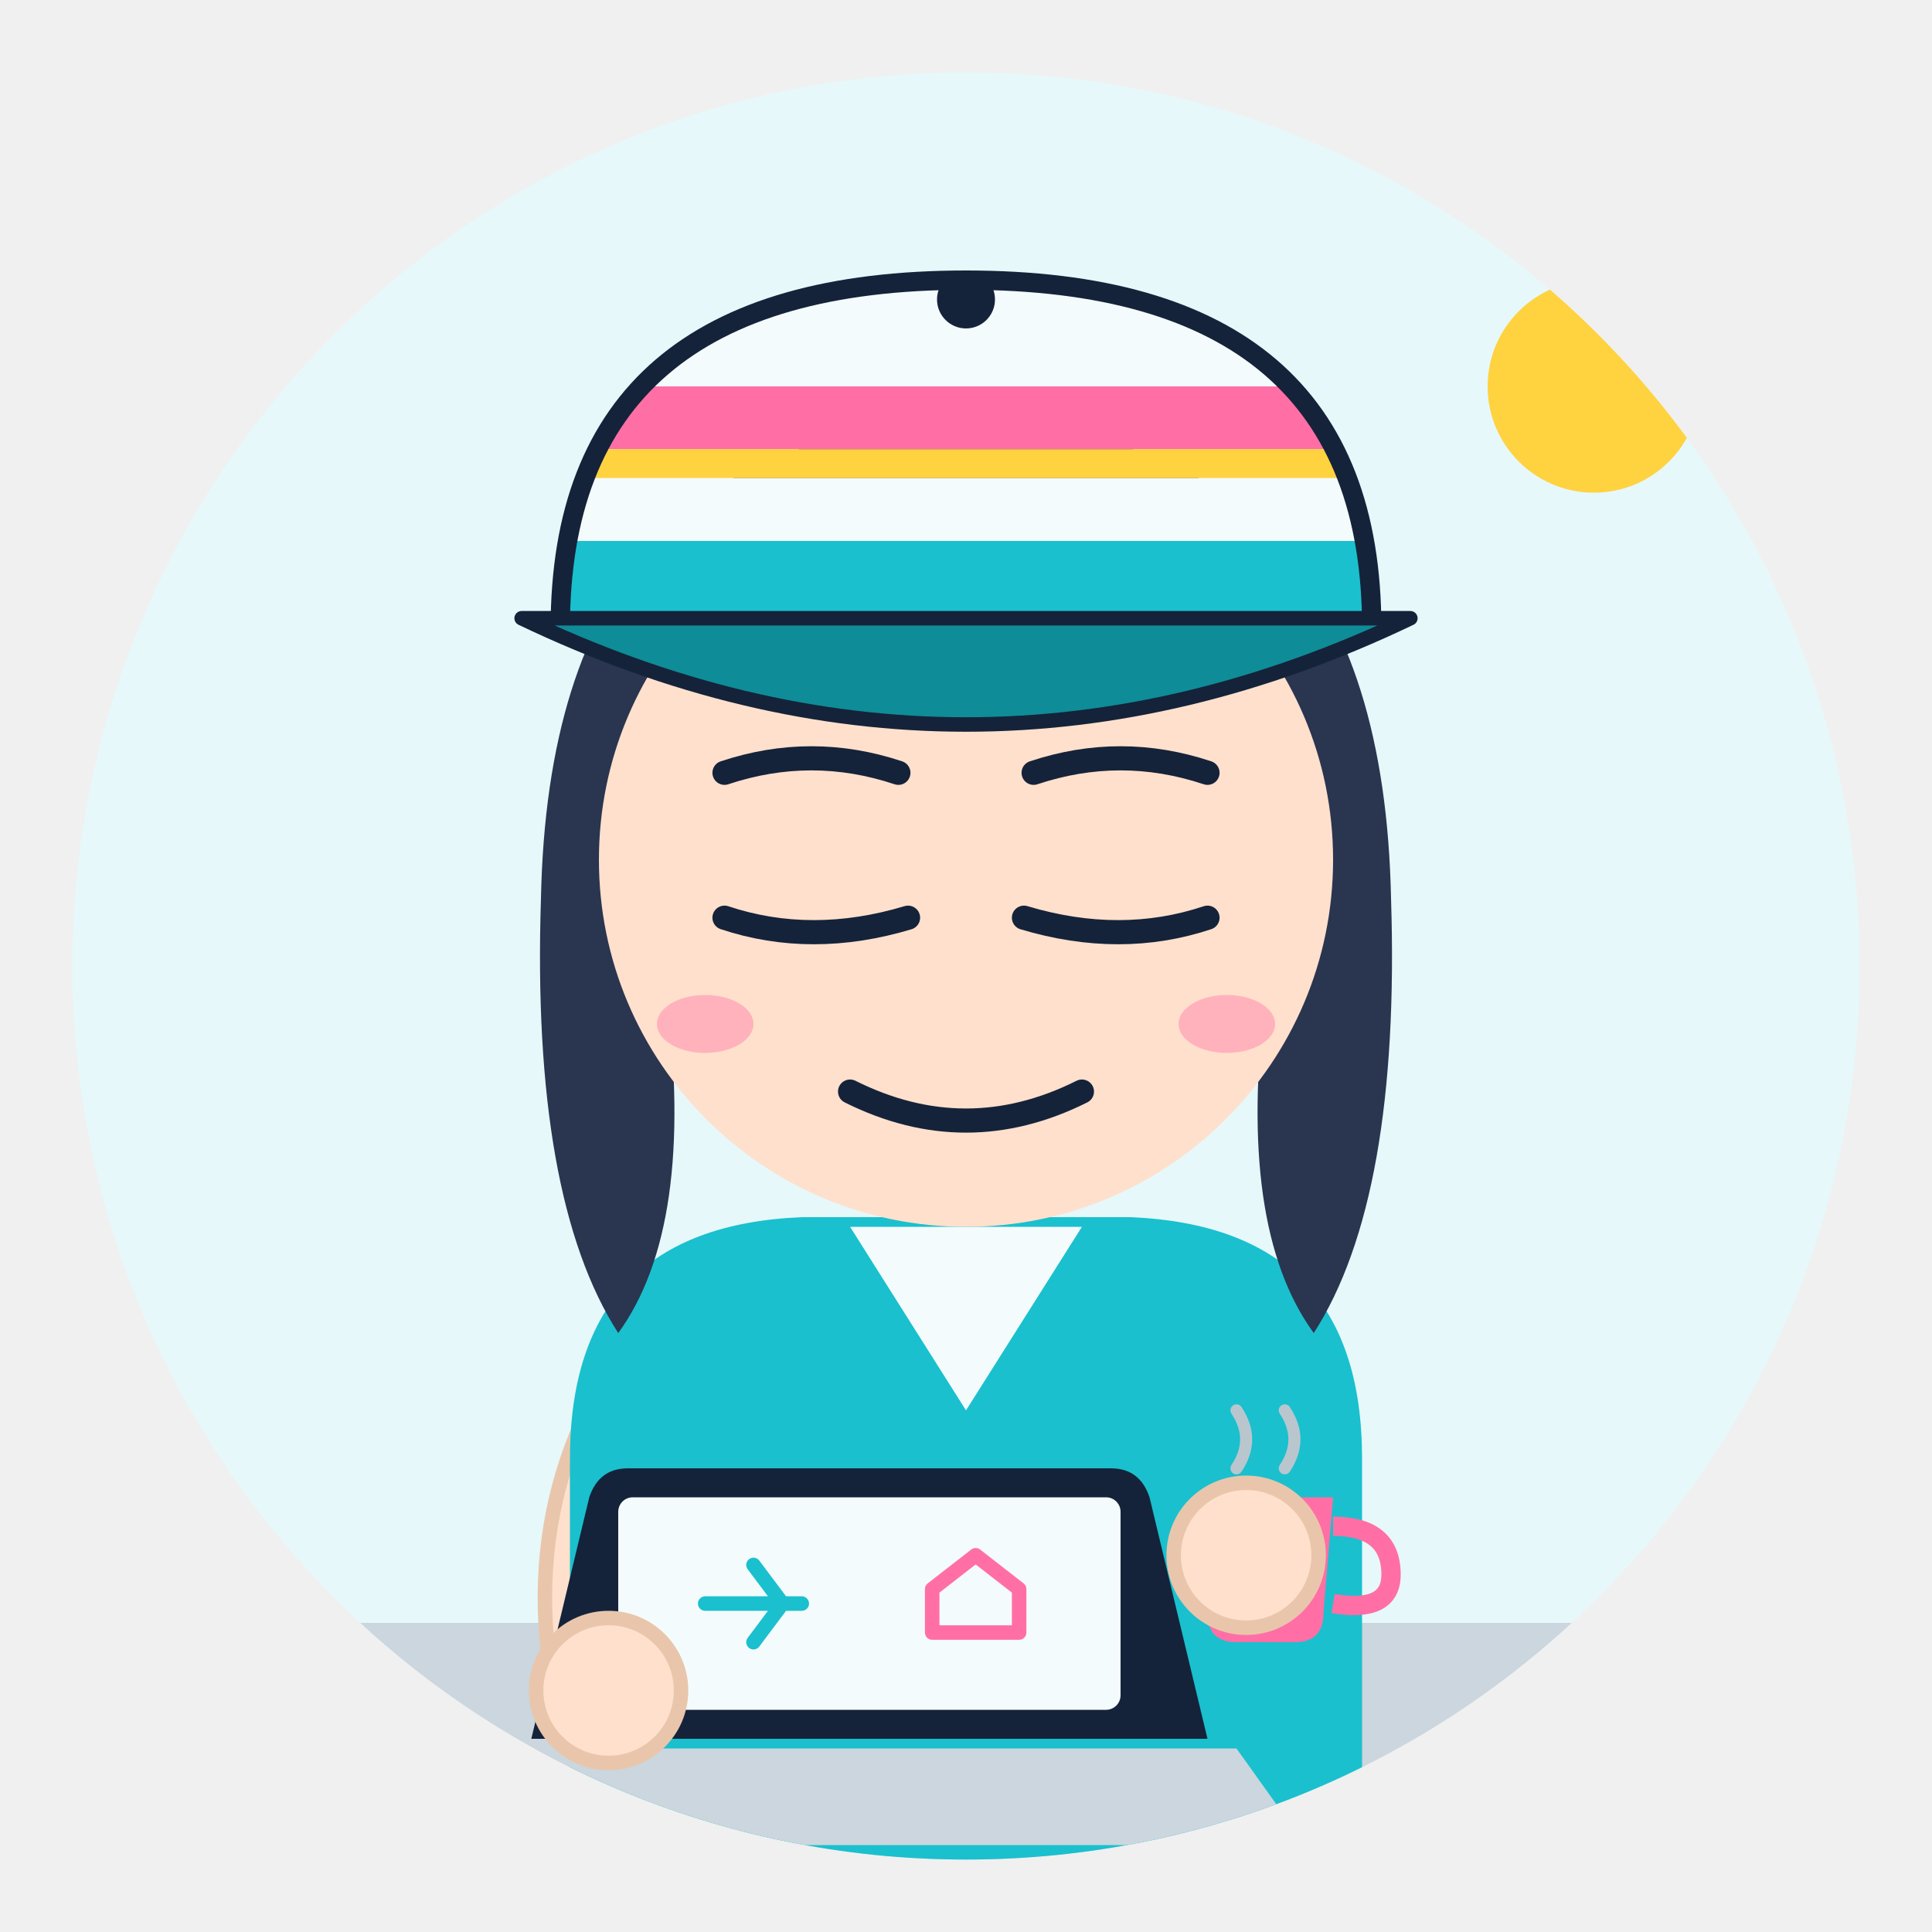
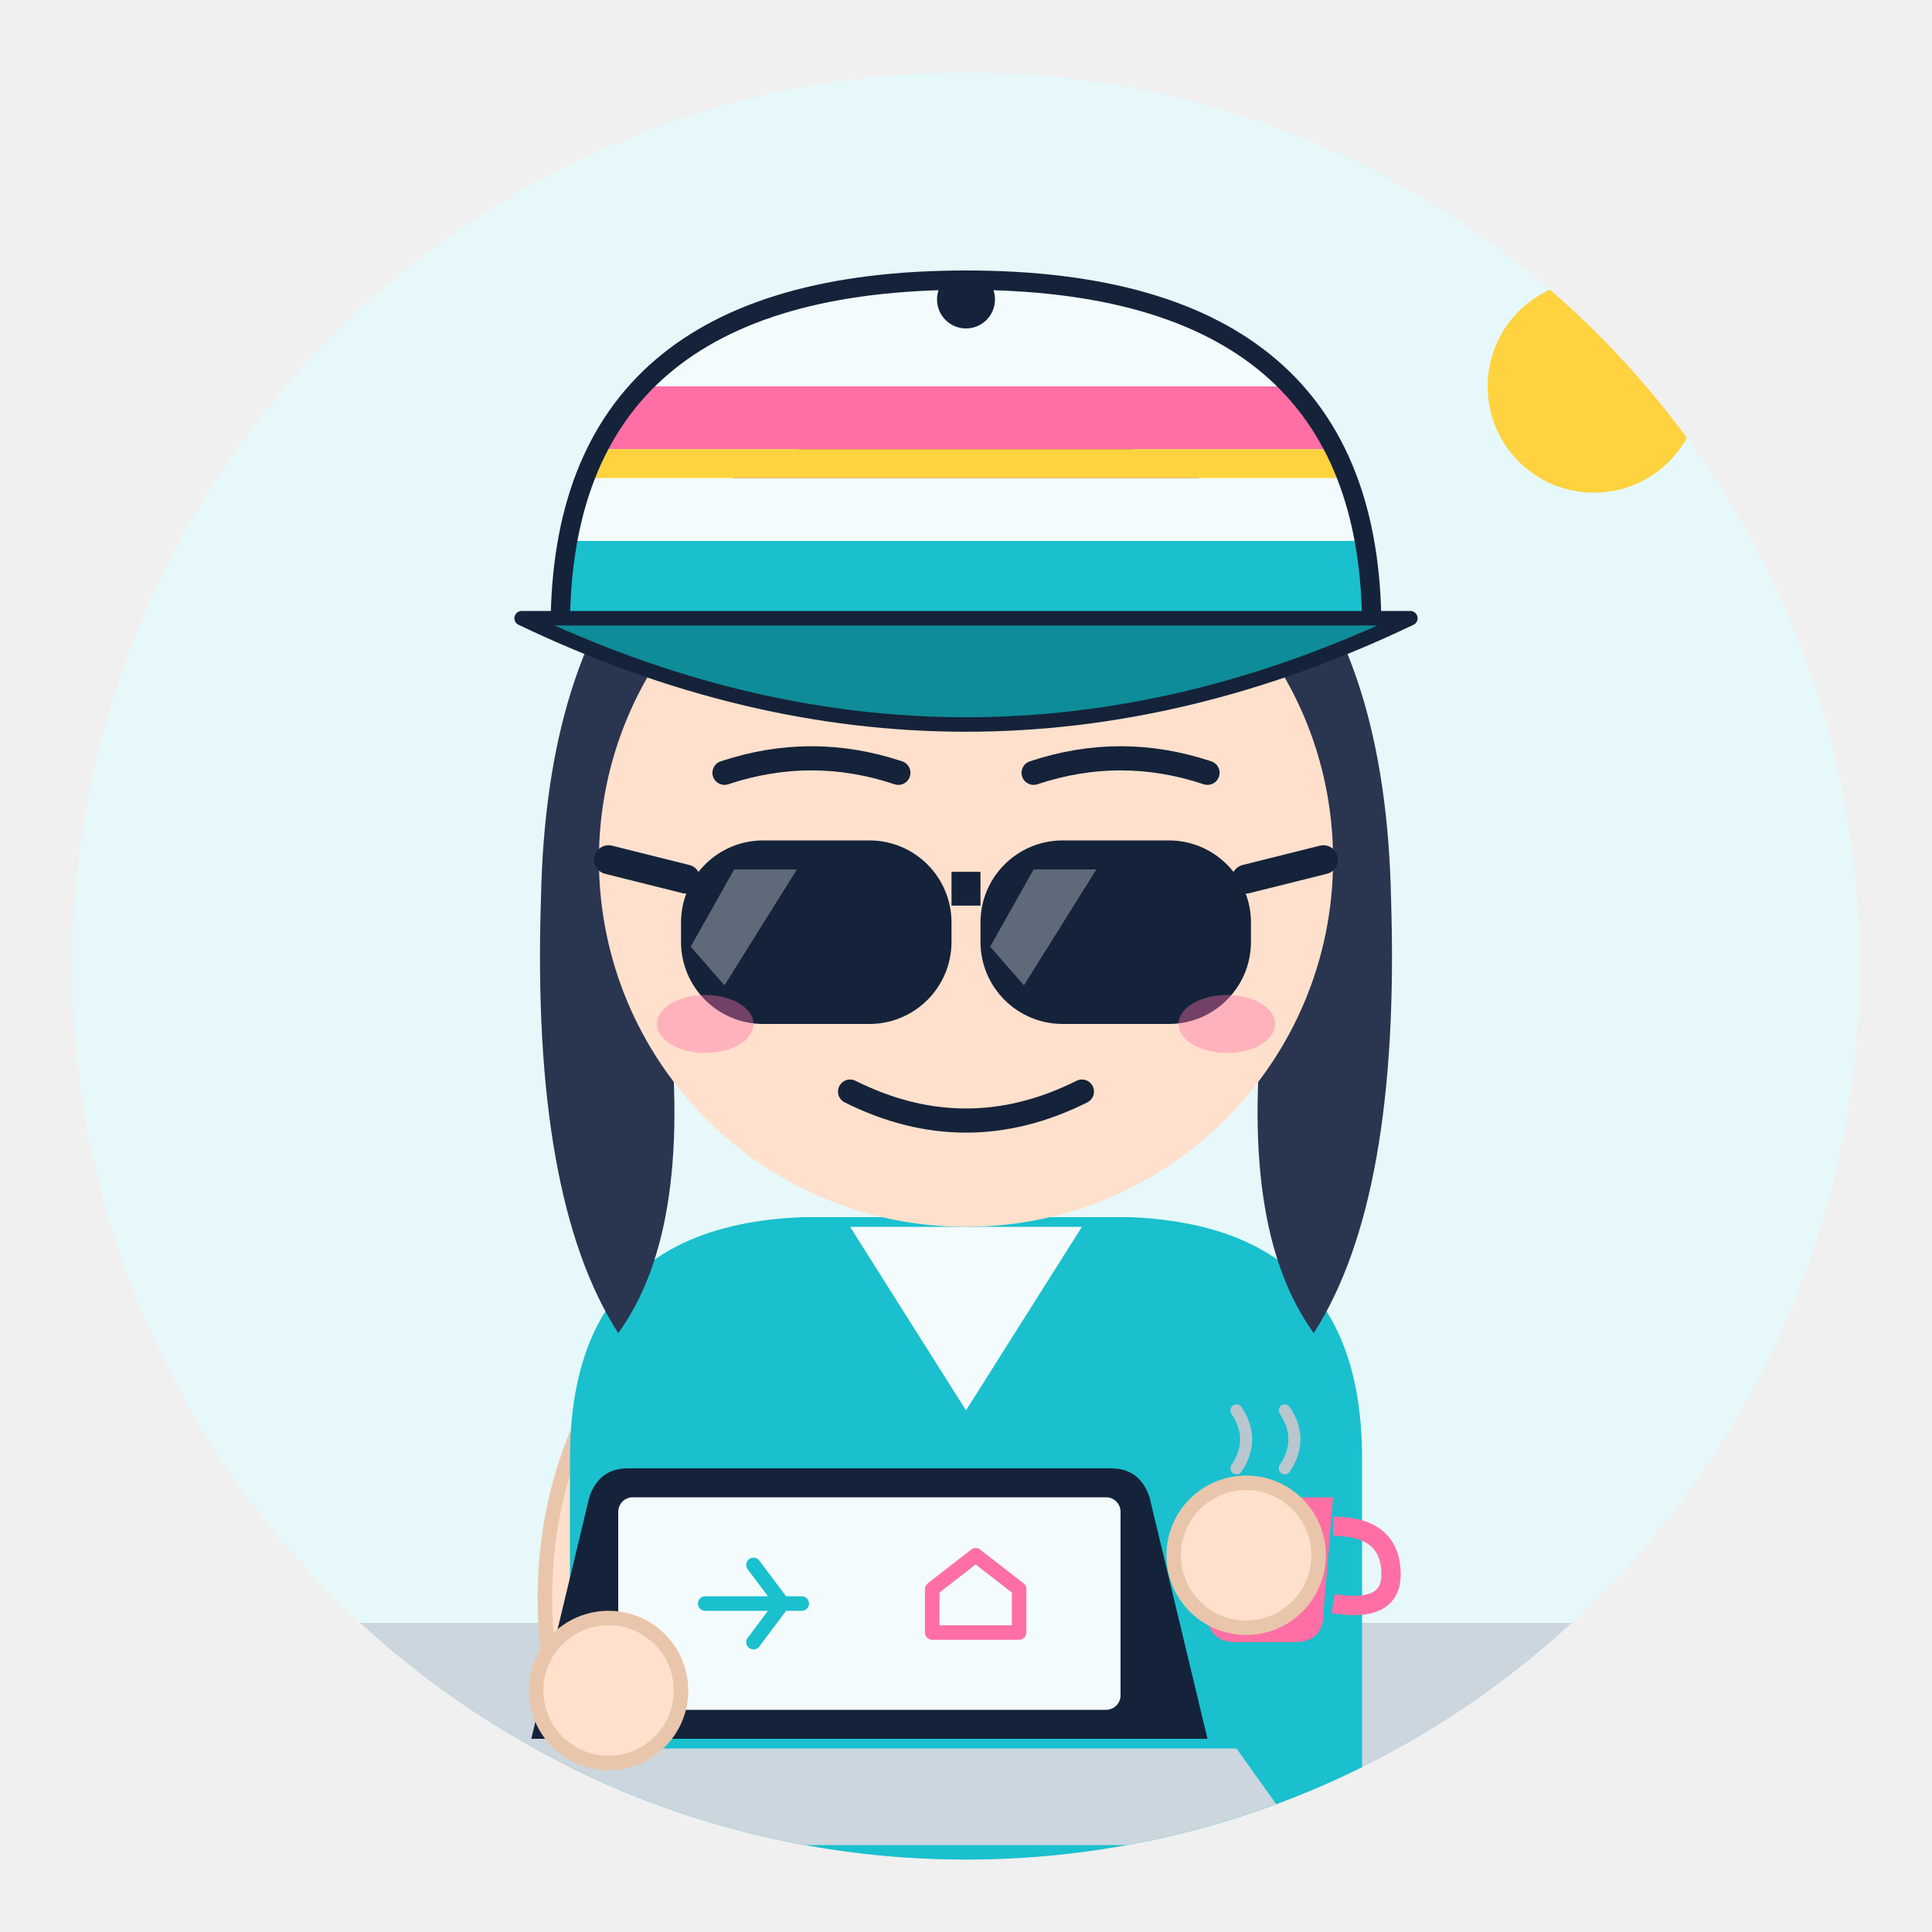
<svg xmlns="http://www.w3.org/2000/svg" viewBox="0 0 400 400" width="400" height="400">
  <clipPath id="kdKolo">
    <circle cx="200" cy="200" r="185" />
  </clipPath>
  <g clip-path="url(#kdKolo)">
    <rect x="0" y="0" width="400" height="400" fill="#E6F8FA" />
    <circle cx="330" cy="80" r="22" fill="#FFD23F" />
    <rect x="0" y="336" width="400" height="64" fill="#CBD6DE" />
    <g fill="none" stroke-linecap="round">
      <path d="M148 274 Q118 306 126 348" stroke="#E9C6AB" stroke-width="26" />
      <path d="M148 274 Q118 306 126 348" stroke="#FFE0CC" stroke-width="20" />
    </g>
    <g fill="none" stroke-linecap="round">
      <path d="M252 274 Q276 296 258 322" stroke="#E9C6AB" stroke-width="26" />
      <path d="M252 274 Q276 296 258 322" stroke="#FFE0CC" stroke-width="20" />
    </g>
    <path d="M118 385 L118 302 Q118 254 166 252 L234 252 Q282 254 282 302 L282 385 Z" fill="#1AC0CE" />
    <path d="M176 254 L200 292 L224 254 Z" fill="#F4FBFC" />
    <g transform="translate(180 338)">
      <path d="M-70 22 L-58 -28 Q-56 -34 -50 -34 L50 -34 Q56 -34 58 -28 L70 22 Z" fill="#14233A" />
      <rect x="-52" y="-28" width="104" height="44" rx="3" fill="#F4FBFC" />
      <g transform="translate(-24 -6)">
        <path d="M-10 0 L10 0 M0 -8 L6 0 L0 8" stroke="#1AC0CE" stroke-width="3" fill="none" stroke-linecap="round" stroke-linejoin="round" />
      </g>
      <g transform="translate(22 -6)">
        <path d="M-9 6 L-9 -3 L0 -10 L9 -3 L9 6 Z" fill="none" stroke="#FF6FA5" stroke-width="3" stroke-linejoin="round" />
      </g>
      <path d="M-76 24 L76 24 L86 38 Q88 44 80 44 L-80 44 Q-88 44 -86 38 Z" fill="#CBD6DE" />
    </g>
    <circle cx="126" cy="350" r="15" fill="#FFE0CC" stroke="#E9C6AB" stroke-width="3" />
    <g transform="translate(262 320)">
      <path d="M-14 -10 L14 -10 L12 14 Q12 20 6 20 L-6 20 Q-12 20 -12 14 Z" fill="#FF6FA5" />
      <path d="M14 -4 Q26 -4 26 6 Q26 14 14 12" fill="none" stroke="#FF6FA5" stroke-width="4" />
      <path d="M-6 -16 Q-2 -22 -6 -28" fill="none" stroke="#B9C6CE" stroke-width="2.5" stroke-linecap="round" />
      <path d="M4 -16 Q8 -22 4 -28" fill="none" stroke="#B9C6CE" stroke-width="2.5" stroke-linecap="round" />
    </g>
    <circle cx="258" cy="322" r="15" fill="#FFE0CC" stroke="#E9C6AB" stroke-width="3" />
    <path d="M200 88 Q286 88 288 186 Q290 248 272 276 Q256 254 262 206 Q262 138 200 134              Q138 138 138 206 Q144 254 128 276 Q110 248 112 186 Q114 88 200 88 Z" fill="#2A3550" />
    <circle cx="200" cy="178" r="76" fill="#FFE0CC" />
    <clipPath id="kdKstil">
      <path d="M116 130 Q116 58 200 58 Q284 58 284 130 Z" />
    </clipPath>
    <g clip-path="url(#kdKstil)">
      <rect x="104" y="58" width="192" height="22" fill="#F4FBFC" />
      <rect x="104" y="80" width="192" height="13" fill="#FF6FA5" />
      <rect x="104" y="93" width="192" height="6" fill="#FFD23F" />
      <rect x="104" y="99" width="192" height="13" fill="#F4FBFC" />
      <rect x="104" y="112" width="192" height="18" fill="#1AC0CE" />
    </g>
    <path d="M116 130 Q116 58 200 58 Q284 58 284 130" fill="none" stroke="#14233A" stroke-width="4" stroke-linejoin="round" />
    <circle cx="200" cy="62" r="6" fill="#14233A" />
    <path d="M108 128 Q200 172 292 128 Z" fill="#0E8C97" stroke="#14233A" stroke-width="3" stroke-linejoin="round" />
    <path d="M150 160 Q168 154 186 160" stroke="#14233A" stroke-width="5" fill="none" stroke-linecap="round" />
    <path d="M250 160 Q232 154 214 160" stroke="#14233A" stroke-width="5" fill="none" stroke-linecap="round" />
-     <path d="M150 190 Q168 196 188 190" stroke="#14233A" stroke-width="5" fill="none" stroke-linecap="round" />
-     <path d="M212 190 Q232 196 250 190" stroke="#14233A" stroke-width="5" fill="none" stroke-linecap="round" />
+     <line x1="142" y1="182" x2="126" y2="178" stroke="#14233A" stroke-width="6" stroke-linecap="round" />
+     <line x1="258" y1="182" x2="274" y2="178" stroke="#14233A" stroke-width="6" stroke-linecap="round" />
+     <rect x="141" y="174" width="56" height="38" rx="17" fill="#14233A" />
+     <rect x="203" y="174" width="56" height="38" rx="17" fill="#14233A" />
+     <line x1="197" y1="184" x2="203" y2="184" stroke="#14233A" stroke-width="7" />
+     <path d="M152 180 L165 180 L150 204 L143 196 Z" fill="#FFFFFF" opacity="0.32" />
+     <path d="M214 180 L227 180 L212 204 L205 196 Z" fill="#FFFFFF" opacity="0.32" />
    <path d="M176 226 Q200 238 224 226" stroke="#14233A" stroke-width="5" fill="none" stroke-linecap="round" />
    <ellipse cx="146" cy="212" rx="10" ry="6" fill="#FF6FA5" opacity="0.4" />
    <ellipse cx="254" cy="212" rx="10" ry="6" fill="#FF6FA5" opacity="0.4" />
  </g>
</svg>
